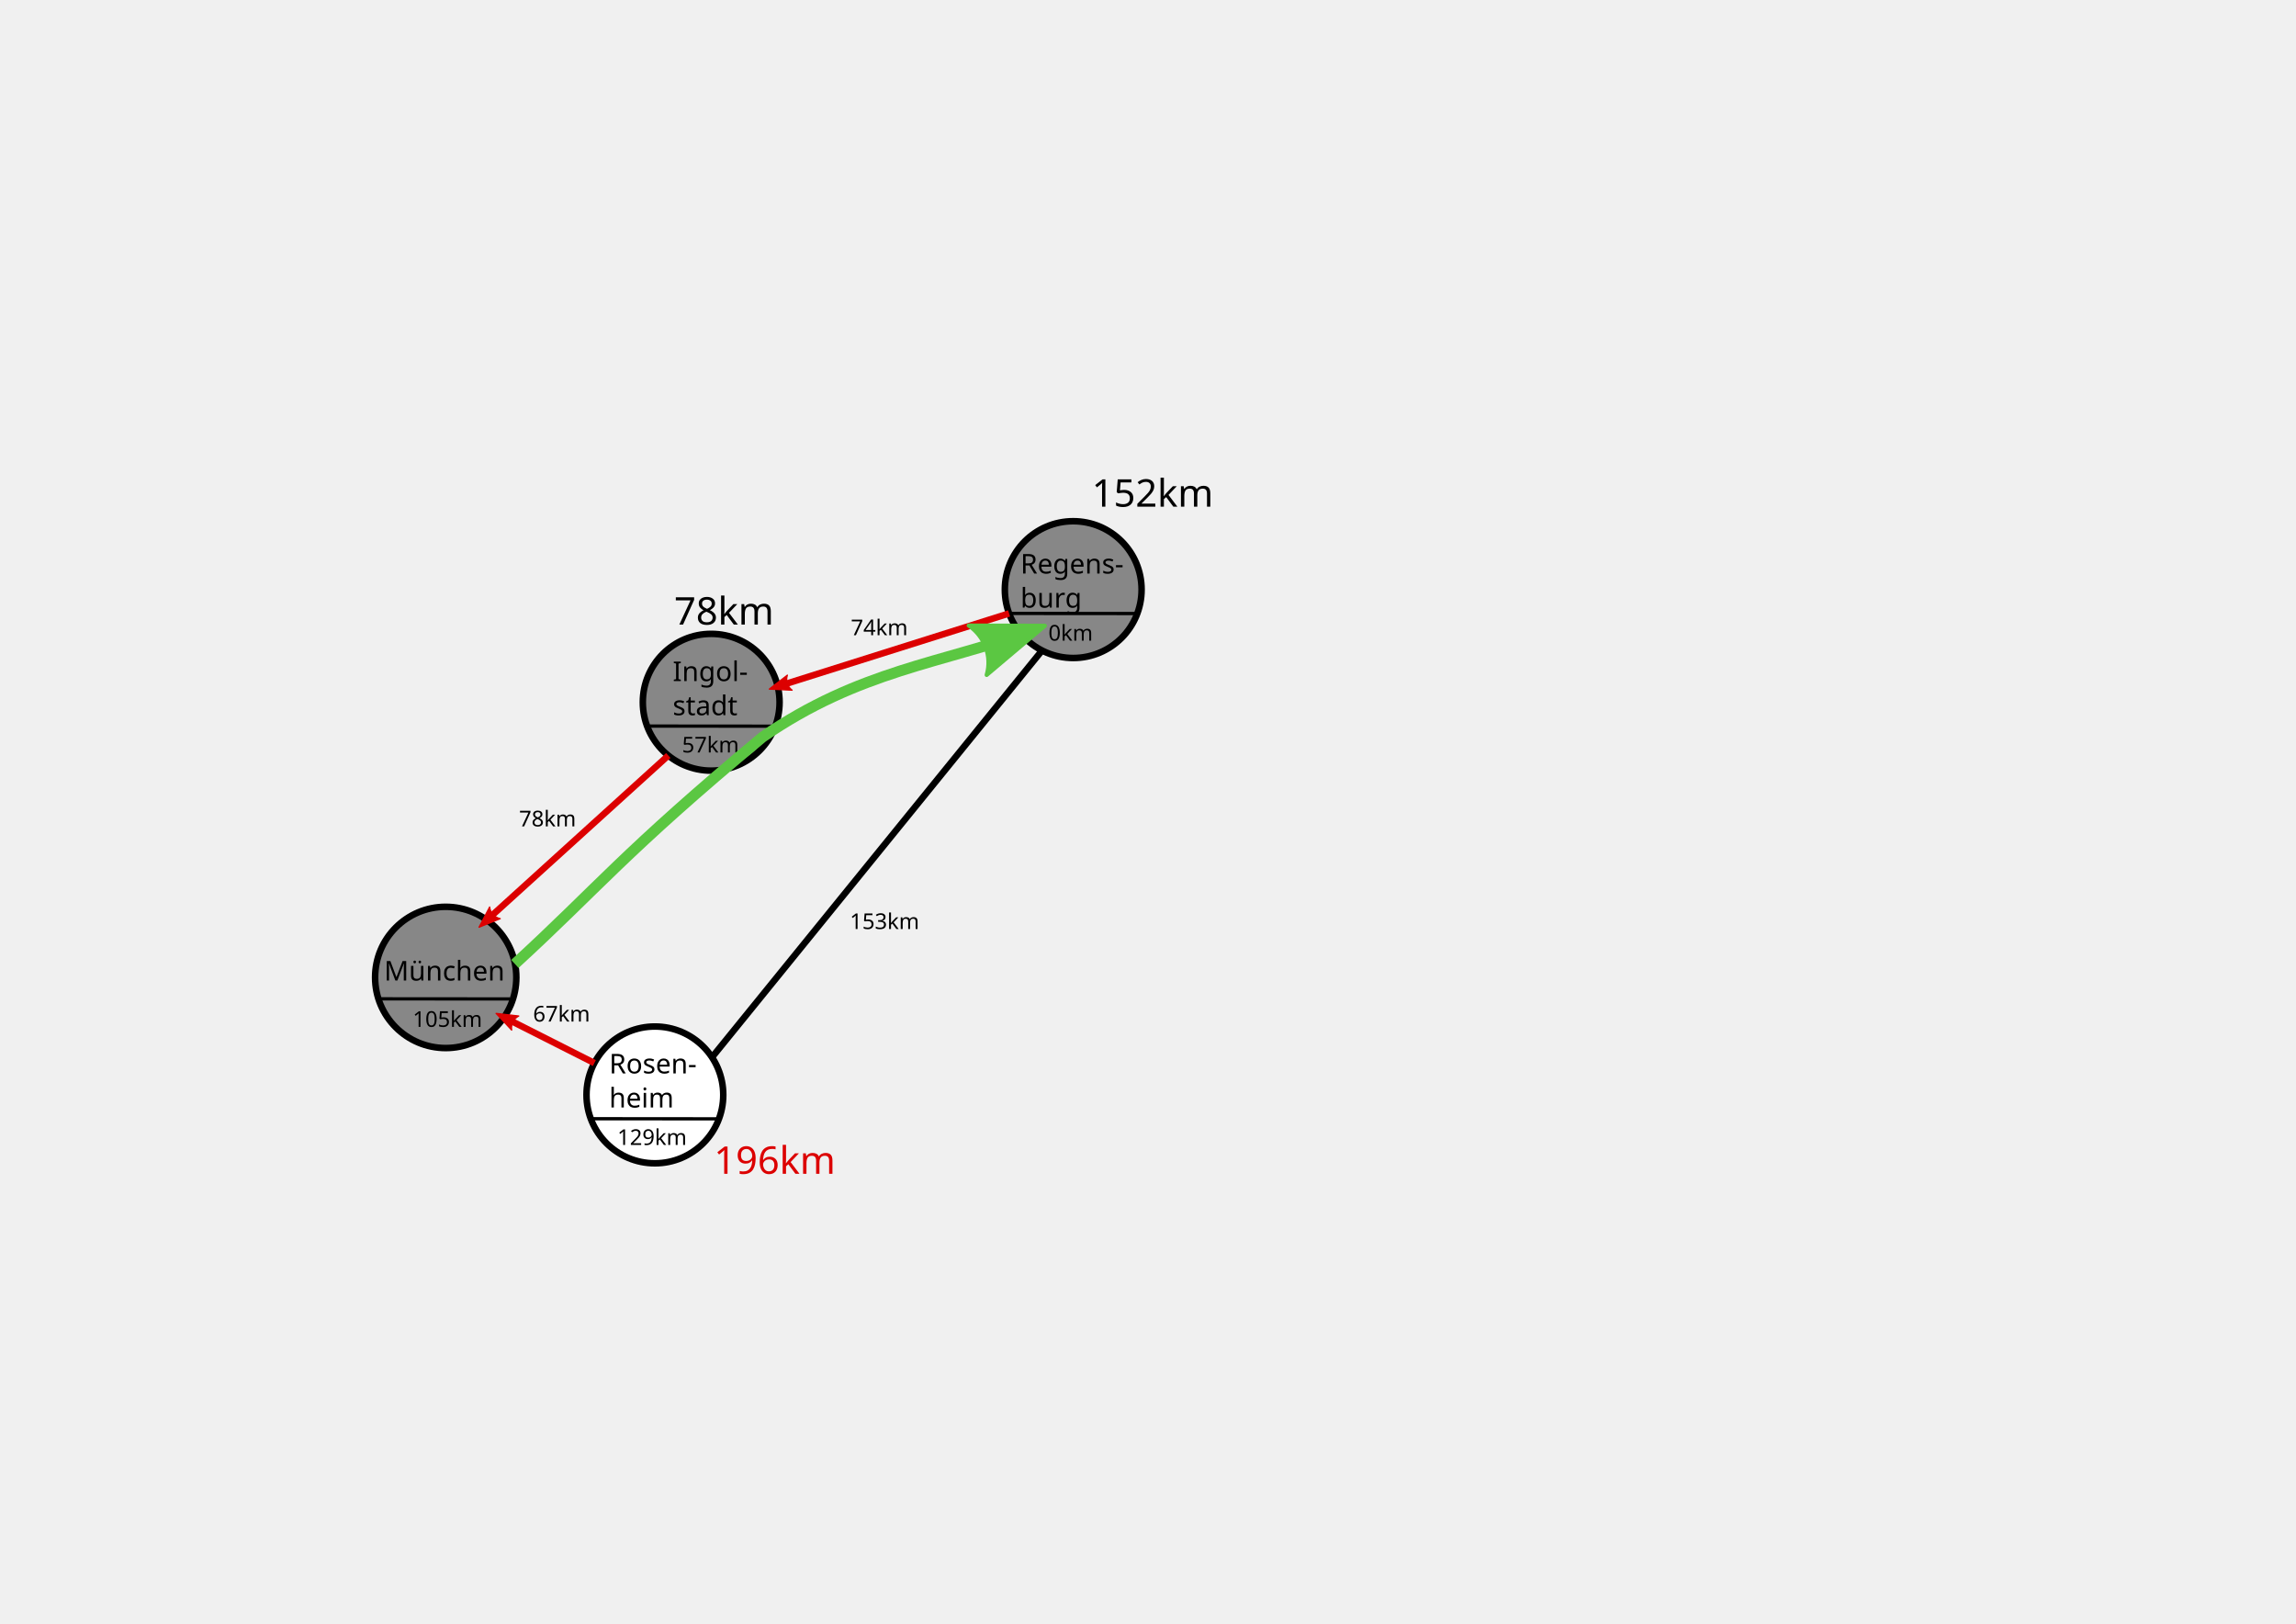
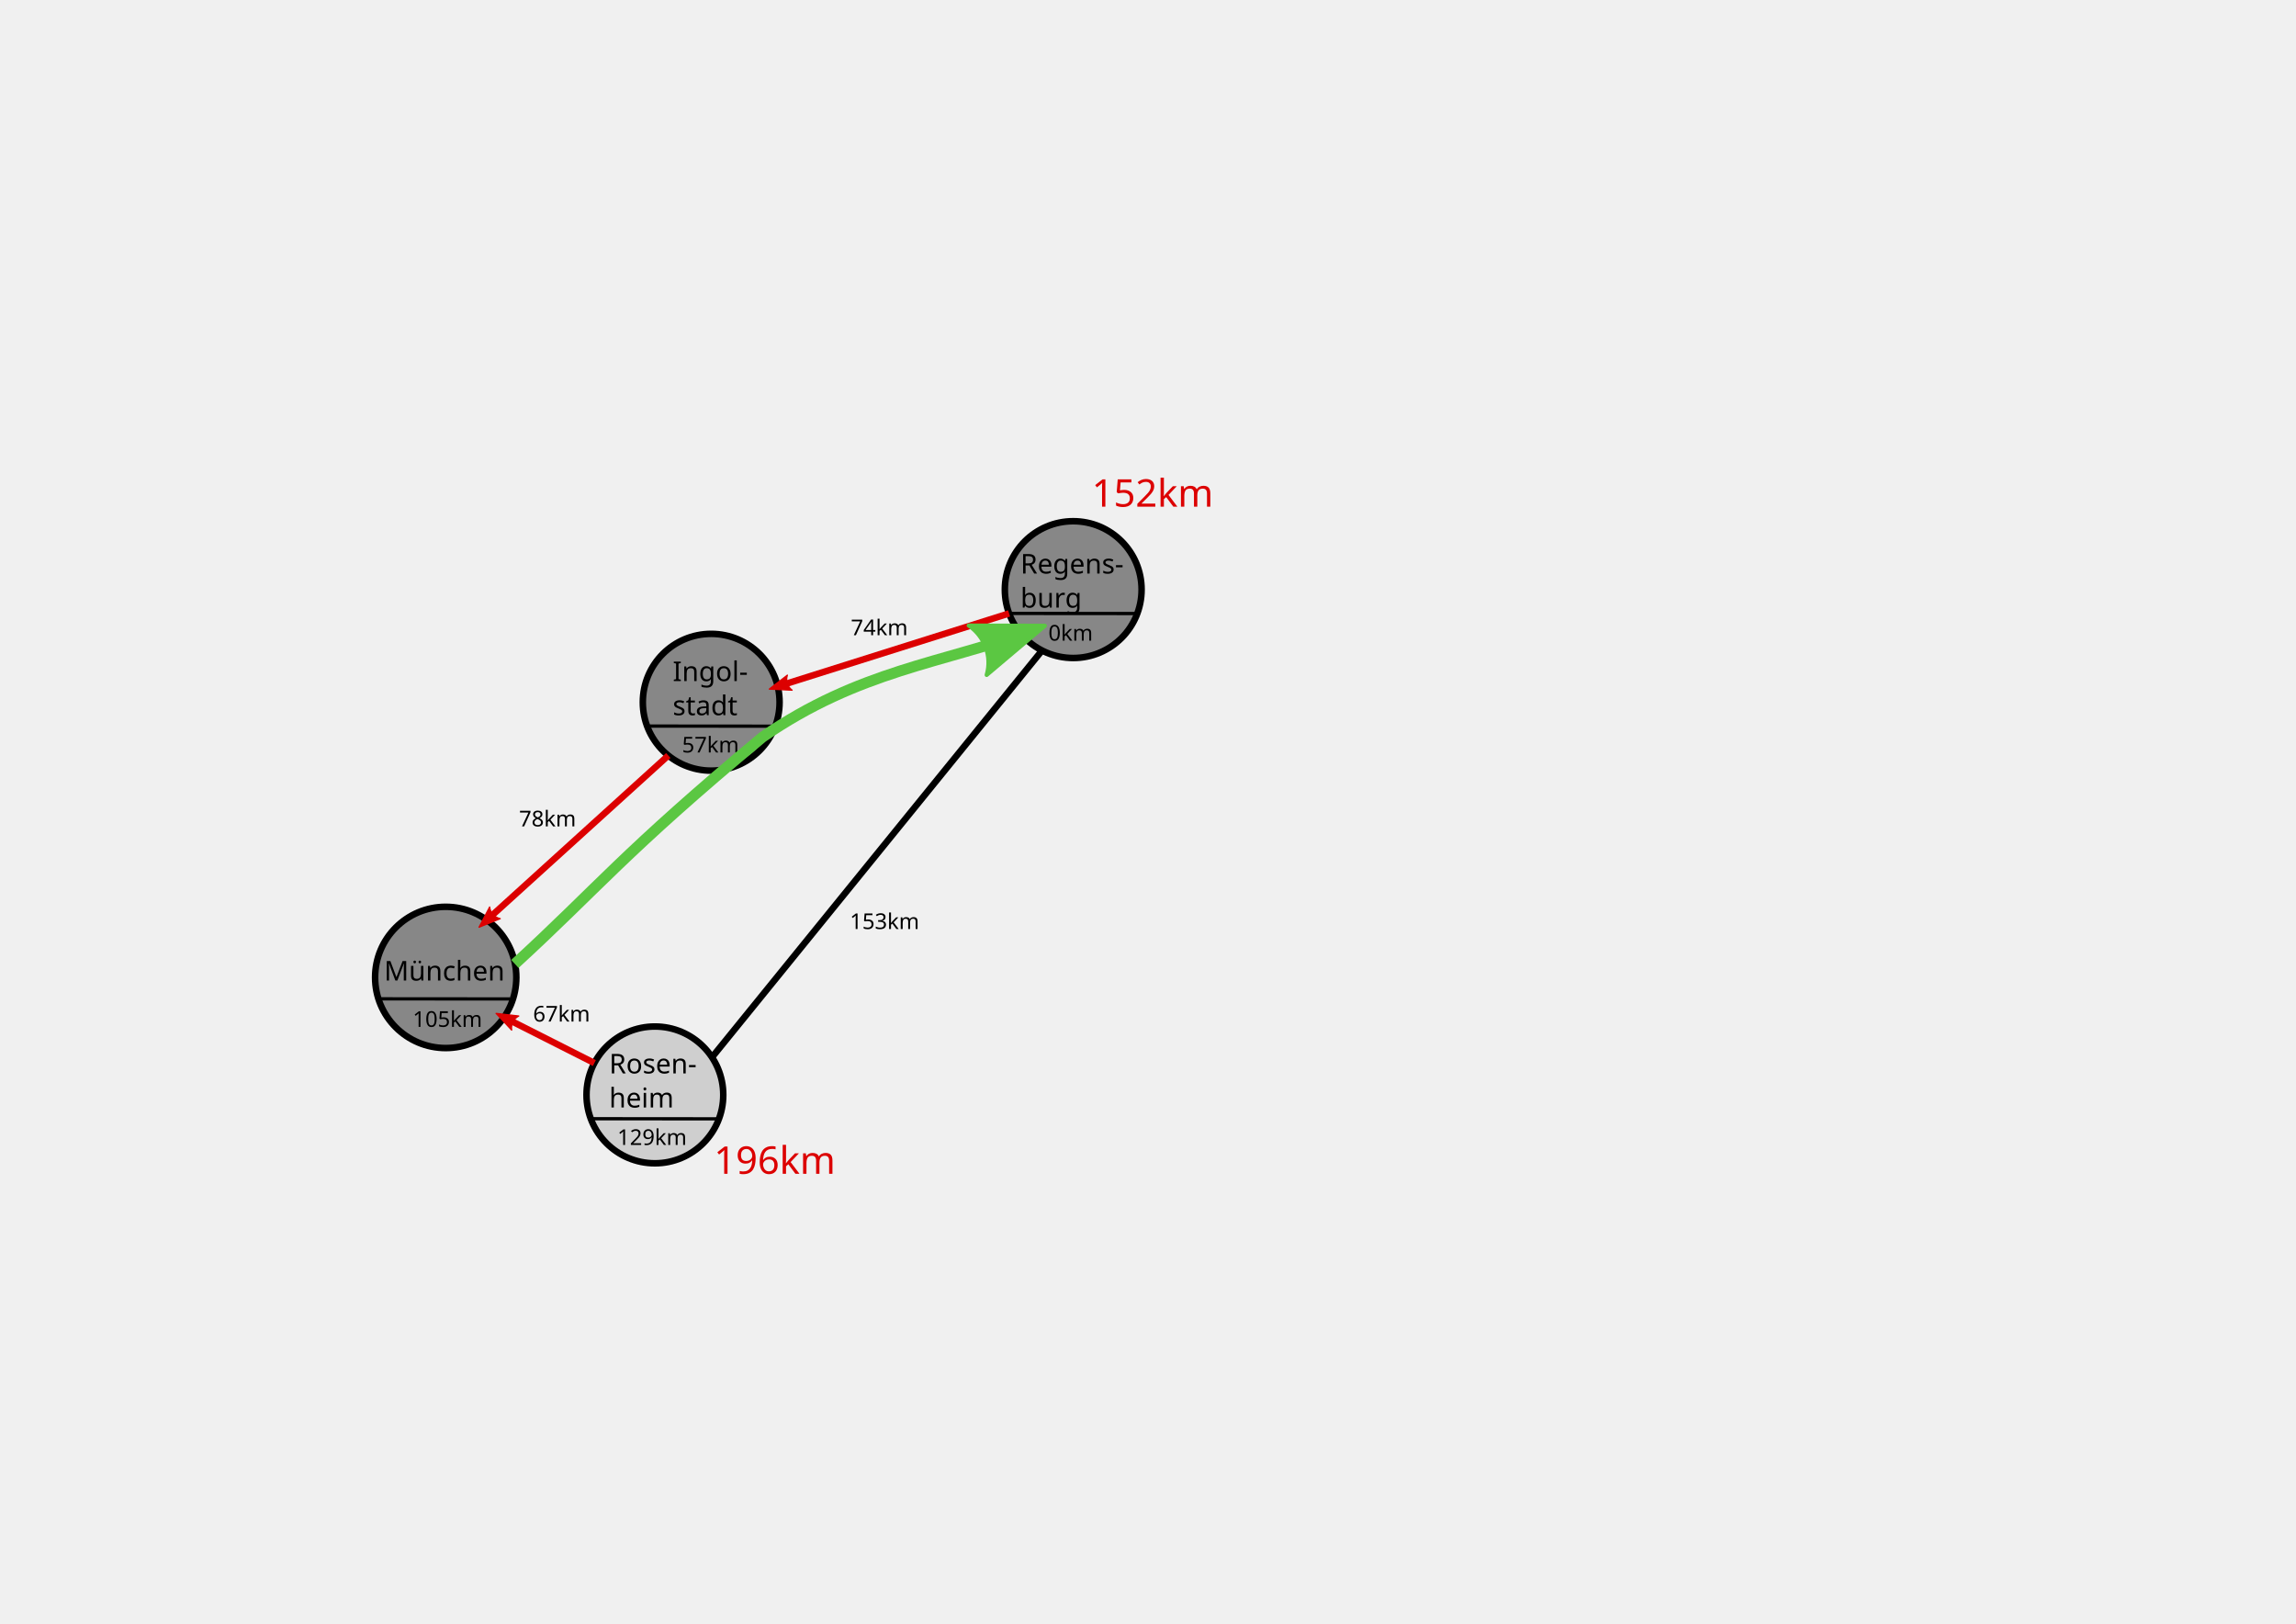
<svg xmlns="http://www.w3.org/2000/svg" width="297mm" height="210mm" viewBox="0 0 1052.362 744.094" id="svg2" version="1.1">
  <defs id="defs4">
    <marker orient="auto" refY="0.0" refX="0.0" id="marker4487" style="overflow:visible">
      <path id="path4261" style="fill-rule:evenodd;stroke-width:0.625;stroke-linejoin:round;stroke:#dc0000;stroke-opacity:1;fill:#dc0000;fill-opacity:1" d="M 8.719,4.034 L -2.207,0.016 L 8.719,-4.002 C 6.973,-1.63 6.983,1.616 8.719,4.034 z " transform="scale(0.3) translate(-2.3,0)" />
    </marker>
    <marker style="overflow:visible" id="marker7998" refX="0.0" refY="0.0" orient="auto">
      <path transform="scale(0.6) translate(0,0)" d="M 8.719,4.034 L -2.207,0.016 L 8.719,-4.002 C 6.973,-1.63 6.983,1.616 8.719,4.034 z " style="fill-rule:evenodd;stroke-width:0.625;stroke-linejoin:round;stroke:#5bc742;stroke-opacity:1;fill:#5bc742;fill-opacity:1" id="path8000" />
    </marker>
    <marker style="overflow:visible" id="marker7787" refX="0.0" refY="0.0" orient="auto">
      <path transform="scale(0.3) translate(-2.3,0)" d="M 8.719,4.034 L -2.207,0.016 L 8.719,-4.002 C 6.973,-1.63 6.983,1.616 8.719,4.034 z " style="fill-rule:evenodd;stroke-width:0.625;stroke-linejoin:round;stroke:#dc0000;stroke-opacity:1;fill:#dc0000;fill-opacity:1" id="path7789" />
    </marker>
    <marker orient="auto" refY="0.0" refX="0.0" id="marker7741" style="overflow:visible">
      <path id="path7743" style="fill-rule:evenodd;stroke-width:0.625;stroke-linejoin:round;stroke:#dc0000;stroke-opacity:1;fill:#dc0000;fill-opacity:1" d="M 8.719,4.034 L -2.207,0.016 L 8.719,-4.002 C 6.973,-1.63 6.983,1.616 8.719,4.034 z " transform="scale(0.3) translate(-2.3,0)" />
    </marker>
    <marker orient="auto" refY="0.0" refX="0.0" id="Arrow2Sstart" style="overflow:visible">
      <path id="path4669" style="fill-rule:evenodd;stroke-width:0.625;stroke-linejoin:round;stroke:#dc0000;stroke-opacity:1;fill:#dc0000;fill-opacity:1" d="M 8.719,4.034 L -2.207,0.016 L 8.719,-4.002 C 6.973,-1.63 6.983,1.616 8.719,4.034 z " transform="scale(0.3) translate(-2.3,0)" />
    </marker>
    <marker orient="auto" refY="0.0" refX="0.0" id="Arrow1Sstart" style="overflow:visible">
      <path id="path4651" d="M 0.0,0.0 L 5.0,-5.0 L -12.5,0.0 L 5.0,5.0 L 0.0,0.0 z " style="fill-rule:evenodd;stroke:#dc0000;stroke-width:1pt;stroke-opacity:1;fill:#dc0000;fill-opacity:1" transform="scale(0.2) translate(6,0)" />
    </marker>
    <marker style="overflow:visible;" id="marker4915" refX="0.0" refY="0.0" orient="auto">
      <path transform="scale(1.1) rotate(180) translate(1,0)" d="M 8.719,4.034 L -2.207,0.016 L 8.719,-4.002 C 6.973,-1.63 6.983,1.616 8.719,4.034 z " style="fill-rule:evenodd;stroke-width:0.625;stroke-linejoin:round;stroke:#000000;stroke-opacity:1;fill:#000000;fill-opacity:1" id="path4917" />
    </marker>
  </defs>
  <g id="layer1" transform="translate(0,-308.2677)">
    <g id="g4275-7" transform="translate(150.4587,163.2674)">
      <circle r="32.366" cy="592.926" cx="53.834" id="path4138-0" style="opacity:1;fill:#878787;fill-opacity:1;stroke:#000000;stroke-width:3;stroke-linecap:round;stroke-linejoin:miter;stroke-miterlimit:4;stroke-dasharray:none;stroke-dashoffset:0;stroke-opacity:1" />
      <path id="path4167-0" d="m 23.349,602.737 59.999,0.049 0,0" style="fill:none;fill-rule:evenodd;stroke:#000000;stroke-width:1.501;stroke-linecap:butt;stroke-linejoin:miter;stroke-miterlimit:4;stroke-dasharray:none;stroke-opacity:1" />
      <circle r="31.342" cy="466.821" cx="175.515" id="path4138-7-2" style="opacity:1;fill:#878787;fill-opacity:1;stroke:#000000;stroke-width:3;stroke-linecap:round;stroke-linejoin:miter;stroke-miterlimit:4;stroke-dasharray:none;stroke-dashoffset:0;stroke-opacity:1" />
      <path id="path4167-6-9" d="m 146.135,477.737 58.74,0.05 4e-5,6.5e-4" style="fill:none;fill-rule:evenodd;stroke:#000000;stroke-width:1.5;stroke-linecap:butt;stroke-linejoin:miter;stroke-miterlimit:4;stroke-dasharray:none;stroke-opacity:1" />
      <circle r="31.342" cy="415.199" cx="341.443" id="path4138-4-1" style="opacity:1;fill:#878787;fill-opacity:1;stroke:#000000;stroke-width:3;stroke-linecap:round;stroke-linejoin:miter;stroke-miterlimit:4;stroke-dasharray:none;stroke-dashoffset:0;stroke-opacity:1" />
      <path id="path4167-8-9" d="m 312.063,426.115 58.74,0.05 4e-5,6.5e-4" style="fill:none;fill-rule:evenodd;stroke:#000000;stroke-width:1.5;stroke-linecap:butt;stroke-linejoin:miter;stroke-miterlimit:4;stroke-dasharray:none;stroke-opacity:1" />
-       <circle r="31.342" cy="646.761" cx="149.704" id="path4138-70-7" style="opacity:1;fill:#ffffff;fill-opacity:1;stroke:#000000;stroke-width:3;stroke-linecap:round;stroke-linejoin:miter;stroke-miterlimit:4;stroke-dasharray:none;stroke-dashoffset:0;stroke-opacity:1" />
+       <circle r="31.342" cy="646.761" cx="149.704" id="path4138-70-7" style="opacity:1;fill:#cfcfcf;fill-opacity:1;stroke:#000000;stroke-width:3;stroke-linecap:round;stroke-linejoin:miter;stroke-miterlimit:4;stroke-dasharray:none;stroke-dashoffset:0;stroke-opacity:1" />
      <path id="path4167-63-8" d="m 120.324,657.677 58.74,0.05 4e-5,6.5e-4" style="fill:none;fill-rule:evenodd;stroke:#000000;stroke-width:1.5;stroke-linecap:butt;stroke-linejoin:miter;stroke-miterlimit:4;stroke-dasharray:none;stroke-opacity:1" />
      <path id="path4209-2" d="M 80.538,611.216 121.969,632.163" style="fill:none;fill-rule:evenodd;stroke:#dc0000;stroke-width:3;stroke-linecap:butt;stroke-linejoin:miter;stroke-miterlimit:4;stroke-dasharray:none;stroke-opacity:1;marker-start:url(#marker7741)" />
      <path id="path4211-3" d="M 72.106,567.187 155.853,491.229" style="fill:none;fill-rule:evenodd;stroke:#dc0000;stroke-width:3;stroke-linecap:butt;stroke-linejoin:miter;stroke-miterlimit:4;stroke-dasharray:none;stroke-opacity:1;marker-start:url(#marker7787)" />
      <path id="path4213-9" d="m 206.004,459.562 106.059,-33.446" style="fill:none;fill-rule:evenodd;stroke:#dc0000;stroke-width:3;stroke-linecap:butt;stroke-linejoin:miter;stroke-miterlimit:4;stroke-dasharray:none;stroke-opacity:1;marker-start:url(#marker4487)" />
      <path id="path4215-9" d="M 175.88,629.523 327.155,443.095" style="fill:none;fill-rule:evenodd;stroke:#000000;stroke-width:3;stroke-linecap:butt;stroke-linejoin:miter;stroke-miterlimit:4;stroke-dasharray:none;stroke-opacity:1" />
      <text id="text4217-3" y="594.345" x="25.599" style="font-style:normal;font-weight:normal;font-size:12.5px;line-height:125%;font-family:sans-serif;letter-spacing:0px;word-spacing:0px;fill:#000000;fill-opacity:1;stroke:none;stroke-width:1px;stroke-linecap:butt;stroke-linejoin:miter;stroke-opacity:1" xml:space="preserve">
        <tspan y="594.345" x="25.599" id="tspan4219-3">München</tspan>
      </text>
      <text id="text4221-0" y="457.122" x="157.872" style="font-style:normal;font-weight:normal;font-size:12.5px;line-height:125%;font-family:sans-serif;letter-spacing:0px;word-spacing:0px;fill:#000000;fill-opacity:1;stroke:none;stroke-width:1px;stroke-linecap:butt;stroke-linejoin:miter;stroke-opacity:1" xml:space="preserve">
        <tspan y="457.122" x="157.872" id="tspan4223-66">Ingol-</tspan>
        <tspan id="tspan4225-2" y="472.747" x="157.872">stadt</tspan>
      </text>
      <text id="text4227-22" y="407.824" x="317.263" style="font-style:normal;font-weight:normal;font-size:12.5px;line-height:125%;font-family:sans-serif;letter-spacing:0px;word-spacing:0px;fill:#000000;fill-opacity:1;stroke:none;stroke-width:1px;stroke-linecap:butt;stroke-linejoin:miter;stroke-opacity:1" xml:space="preserve">
        <tspan y="407.824" x="317.263" id="tspan4229-0">Regens-</tspan>
        <tspan id="tspan4231-1" y="423.449" x="317.263">burg</tspan>
      </text>
      <text id="text4233-9" y="636.905" x="128.742" style="font-style:normal;font-weight:normal;font-size:12.5px;line-height:125%;font-family:sans-serif;letter-spacing:0px;word-spacing:0px;fill:#000000;fill-opacity:1;stroke:none;stroke-width:1px;stroke-linecap:butt;stroke-linejoin:miter;stroke-opacity:1" xml:space="preserve">
        <tspan id="tspan4237-9" y="636.905" x="128.742">Rosen-</tspan>
        <tspan id="tspan4257-4" y="652.53" x="128.742">heim</tspan>
      </text>
      <text id="text4239-4" y="615.58" x="38.718" style="font-style:normal;font-weight:normal;font-size:10px;line-height:125%;font-family:sans-serif;letter-spacing:0px;word-spacing:0px;fill:#000000;fill-opacity:1;stroke:none;stroke-width:1px;stroke-linecap:butt;stroke-linejoin:miter;stroke-opacity:1" xml:space="preserve">
        <tspan y="615.58" x="38.718" id="tspan4241-5">105km</tspan>
      </text>
      <text id="text4243-3" y="489.839" x="162.14" style="font-style:normal;font-weight:normal;font-size:10px;line-height:125%;font-family:sans-serif;letter-spacing:0px;word-spacing:0px;fill:#000000;fill-opacity:1;stroke:none;stroke-width:1px;stroke-linecap:butt;stroke-linejoin:miter;stroke-opacity:1" xml:space="preserve">
        <tspan y="489.839" x="162.14" id="tspan4245-0">57km</tspan>
      </text>
      <text id="text4247-6" y="438.585" x="330.068" style="font-style:normal;font-weight:normal;font-size:10px;line-height:125%;font-family:sans-serif;letter-spacing:0px;word-spacing:0px;fill:#000000;fill-opacity:1;stroke:none;stroke-width:1px;stroke-linecap:butt;stroke-linejoin:miter;stroke-opacity:1" xml:space="preserve">
        <tspan y="438.585" x="330.068" id="tspan4249-2">0km</tspan>
      </text>
      <text id="text4251-4" y="669.694" x="132.49" style="font-style:normal;font-weight:normal;font-size:10px;line-height:125%;font-family:sans-serif;letter-spacing:0px;word-spacing:0px;fill:#000000;fill-opacity:1;stroke:none;stroke-width:1px;stroke-linecap:butt;stroke-linejoin:miter;stroke-opacity:1" xml:space="preserve">
        <tspan y="669.694" x="132.49" id="tspan4253-3">129km</tspan>
      </text>
      <text id="text4259-35" y="613.15" x="93.869" style="font-style:normal;font-weight:normal;font-size:10px;line-height:125%;font-family:sans-serif;letter-spacing:0px;word-spacing:0px;fill:#000000;fill-opacity:1;stroke:none;stroke-width:1px;stroke-linecap:butt;stroke-linejoin:miter;stroke-opacity:1" xml:space="preserve">
        <tspan y="613.15" x="93.869" id="tspan4261-2">67km</tspan>
      </text>
      <text id="text4263-7" y="523.706" x="87.445" style="font-style:normal;font-weight:normal;font-size:10px;line-height:125%;font-family:sans-serif;letter-spacing:0px;word-spacing:0px;fill:#000000;fill-opacity:1;stroke:none;stroke-width:1px;stroke-linecap:butt;stroke-linejoin:miter;stroke-opacity:1" xml:space="preserve">
        <tspan y="523.706" x="87.445" id="tspan4265-9">78km</tspan>
      </text>
      <text id="text4267-33" y="436.105" x="239.517" style="font-style:normal;font-weight:normal;font-size:10px;line-height:125%;font-family:sans-serif;letter-spacing:0px;word-spacing:0px;fill:#000000;fill-opacity:1;stroke:none;stroke-width:1px;stroke-linecap:butt;stroke-linejoin:miter;stroke-opacity:1" xml:space="preserve">
        <tspan y="436.105" x="239.517" id="tspan4269-7">74km</tspan>
      </text>
      <text id="text4271-6" y="570.747" x="239.048" style="font-style:normal;font-weight:normal;font-size:10px;line-height:125%;font-family:sans-serif;letter-spacing:0px;word-spacing:0px;fill:#000000;fill-opacity:1;stroke:none;stroke-width:1px;stroke-linecap:butt;stroke-linejoin:miter;stroke-opacity:1" xml:space="preserve">
        <tspan y="570.747" x="239.048" id="tspan4273-8">153km</tspan>
      </text>
    </g>
-     <text xml:space="preserve" style="font-style:normal;font-weight:normal;font-size:17.5px;line-height:125%;font-family:sans-serif;letter-spacing:0px;word-spacing:0px;fill:#000000;fill-opacity:1;stroke:none;stroke-width:1px;stroke-linecap:butt;stroke-linejoin:miter;stroke-opacity:1;" x="308.995" y="594.49" id="text7733">
-       <tspan id="tspan7735" x="308.995" y="594.49">78km</tspan>
-     </text>
    <text xml:space="preserve" style="font-style:normal;font-weight:normal;font-size:17.5px;line-height:125%;font-family:sans-serif;letter-spacing:0px;word-spacing:0px;fill:#dc0000;fill-opacity:1;stroke:none;stroke-width:1px;stroke-linecap:butt;stroke-linejoin:miter;stroke-opacity:1" x="327.23" y="846.187" id="text7737">
      <tspan id="tspan7739" x="327.23" y="846.187">196km</tspan>
    </text>
-     <text xml:space="preserve" style="font-style:normal;font-weight:normal;font-size:17.5px;line-height:125%;font-family:sans-serif;letter-spacing:0px;word-spacing:0px;fill:#000000;fill-opacity:1;stroke:none;stroke-width:1px;stroke-linecap:butt;stroke-linejoin:miter;stroke-opacity:1;" x="500.421" y="540.455" id="text4225">
+     <text xml:space="preserve" style="font-style:normal;font-weight:normal;font-size:17.5px;line-height:125%;font-family:sans-serif;letter-spacing:0px;word-spacing:0px;fill:#dc0000;fill-opacity:1;stroke:none;stroke-width:1px;stroke-linecap:butt;stroke-linejoin:miter;stroke-opacity:1;" x="500.421" y="540.455" id="text4225">
      <tspan id="tspan4227" x="500.421" y="540.455">152km</tspan>
    </text>
    <path style="fill:none;fill-rule:evenodd;stroke:#5bc742;stroke-width:5;stroke-linecap:butt;stroke-linejoin:miter;stroke-miterlimit:4;stroke-dasharray:none;stroke-opacity:1;marker-start:url(#marker7998)" d="m 472.71,597.351 c -40.741,14.825 -78.918,18.112 -123.155,48.672 -63.86,53.097 -75.712,69.321 -113.568,103.981" id="path4544" />
  </g>
</svg>
